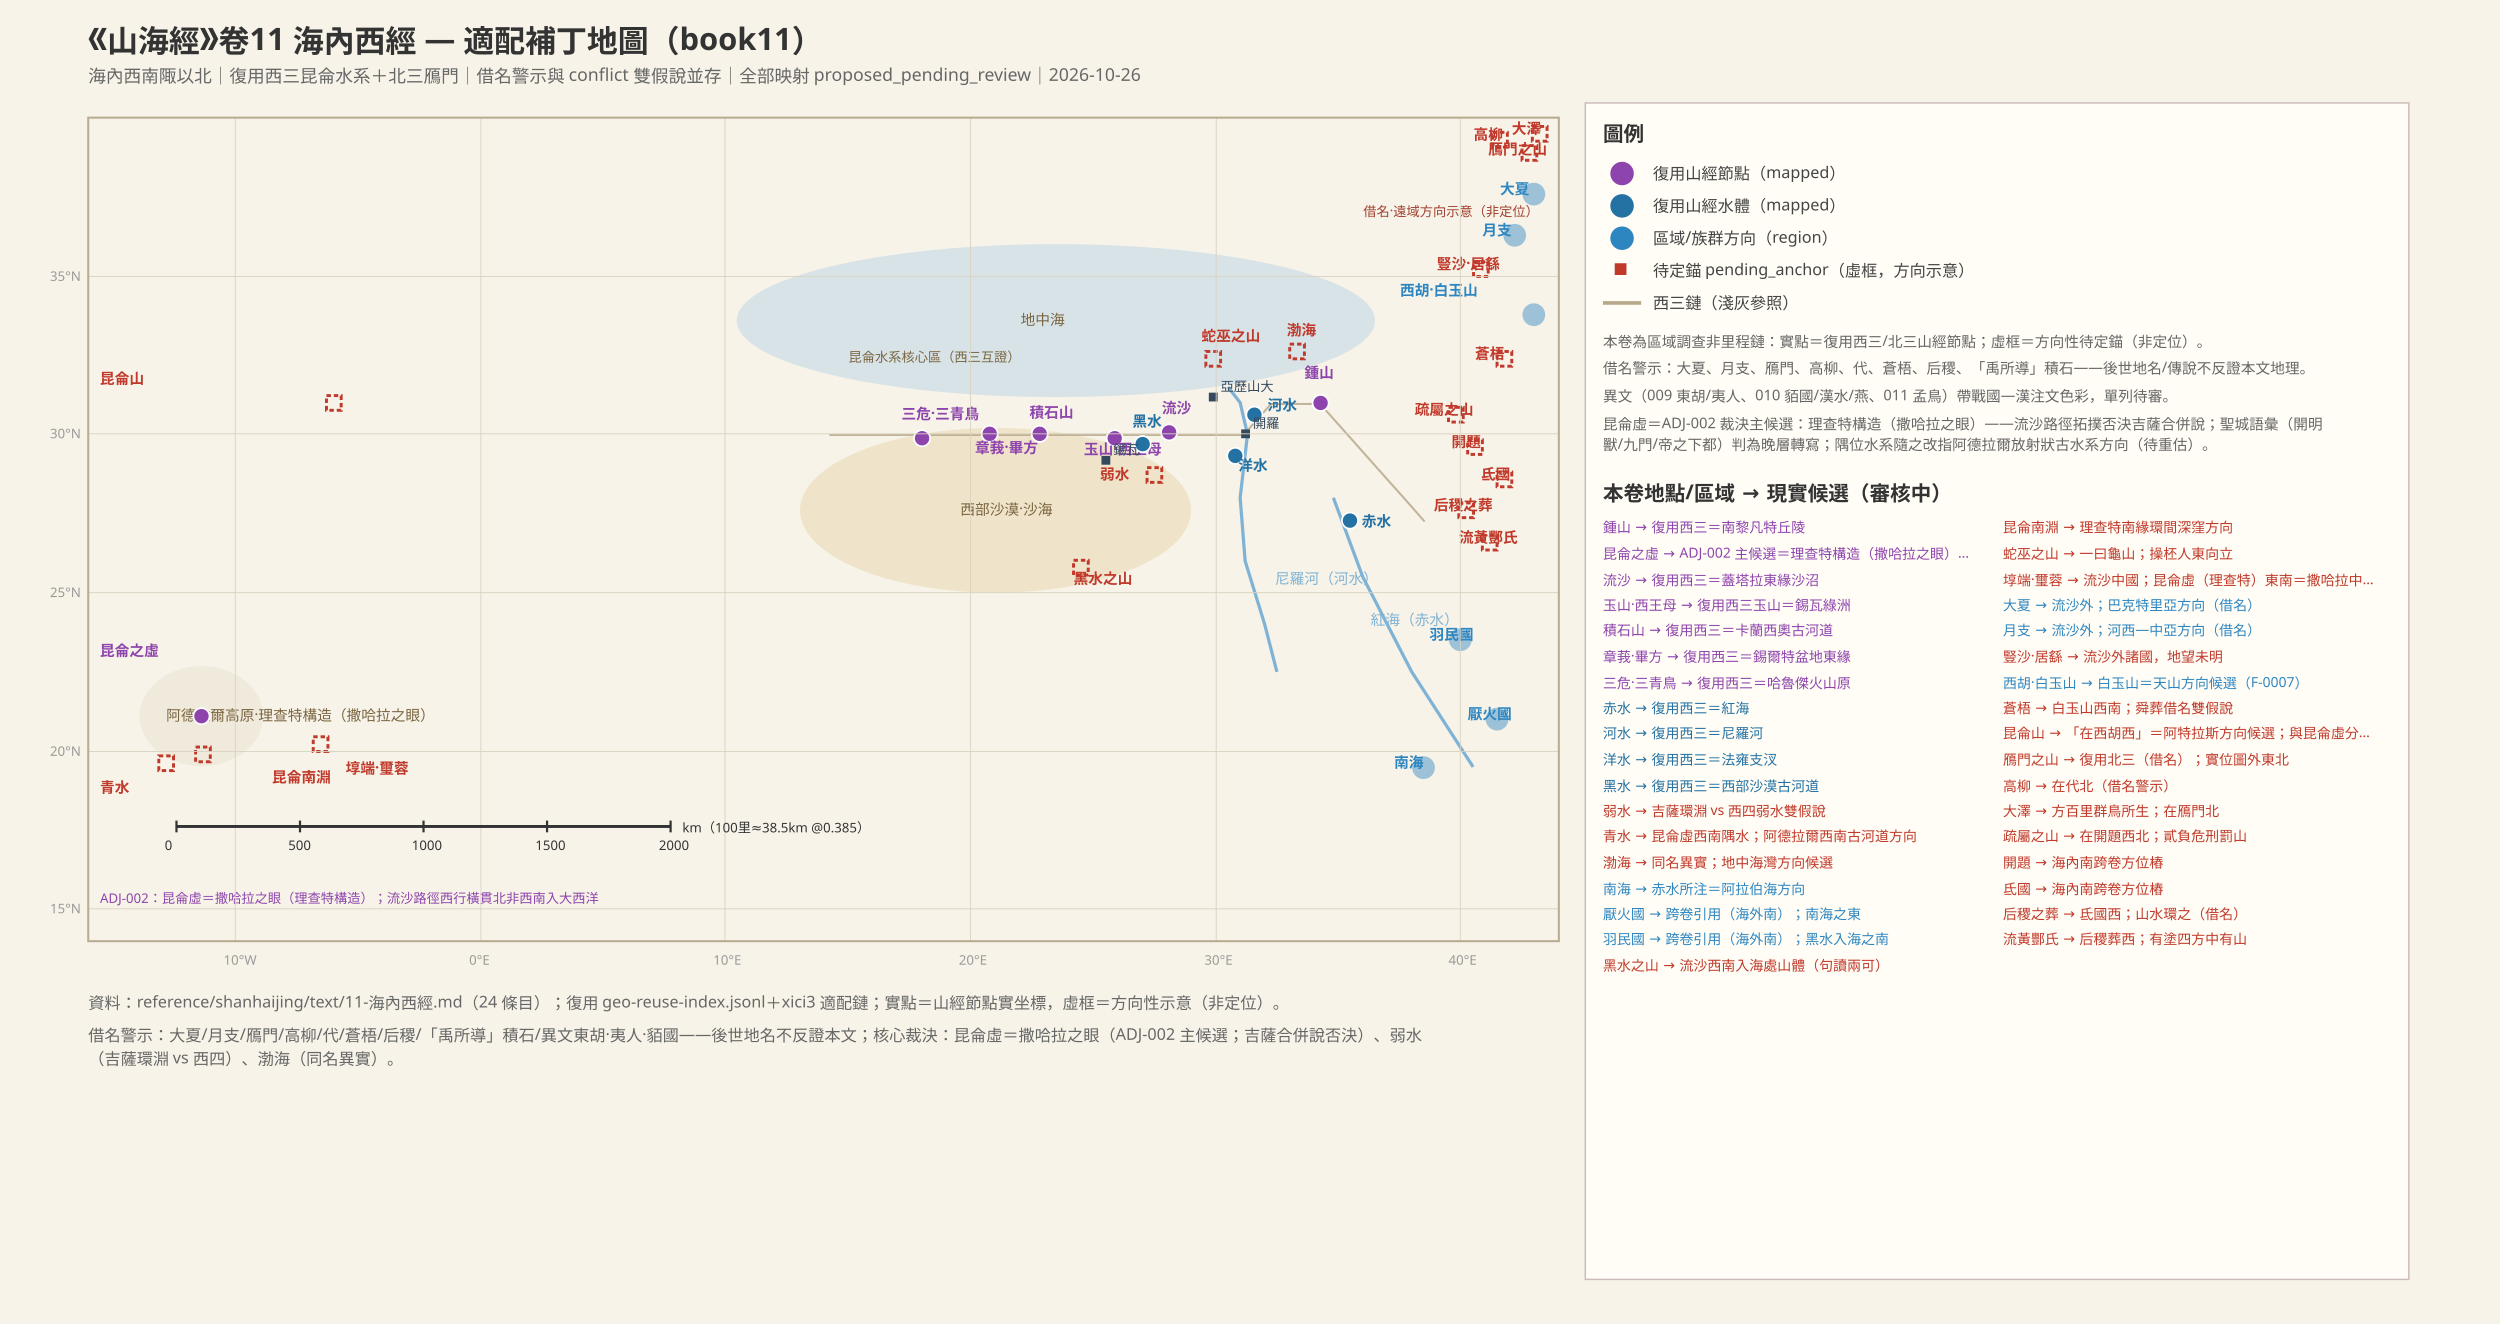
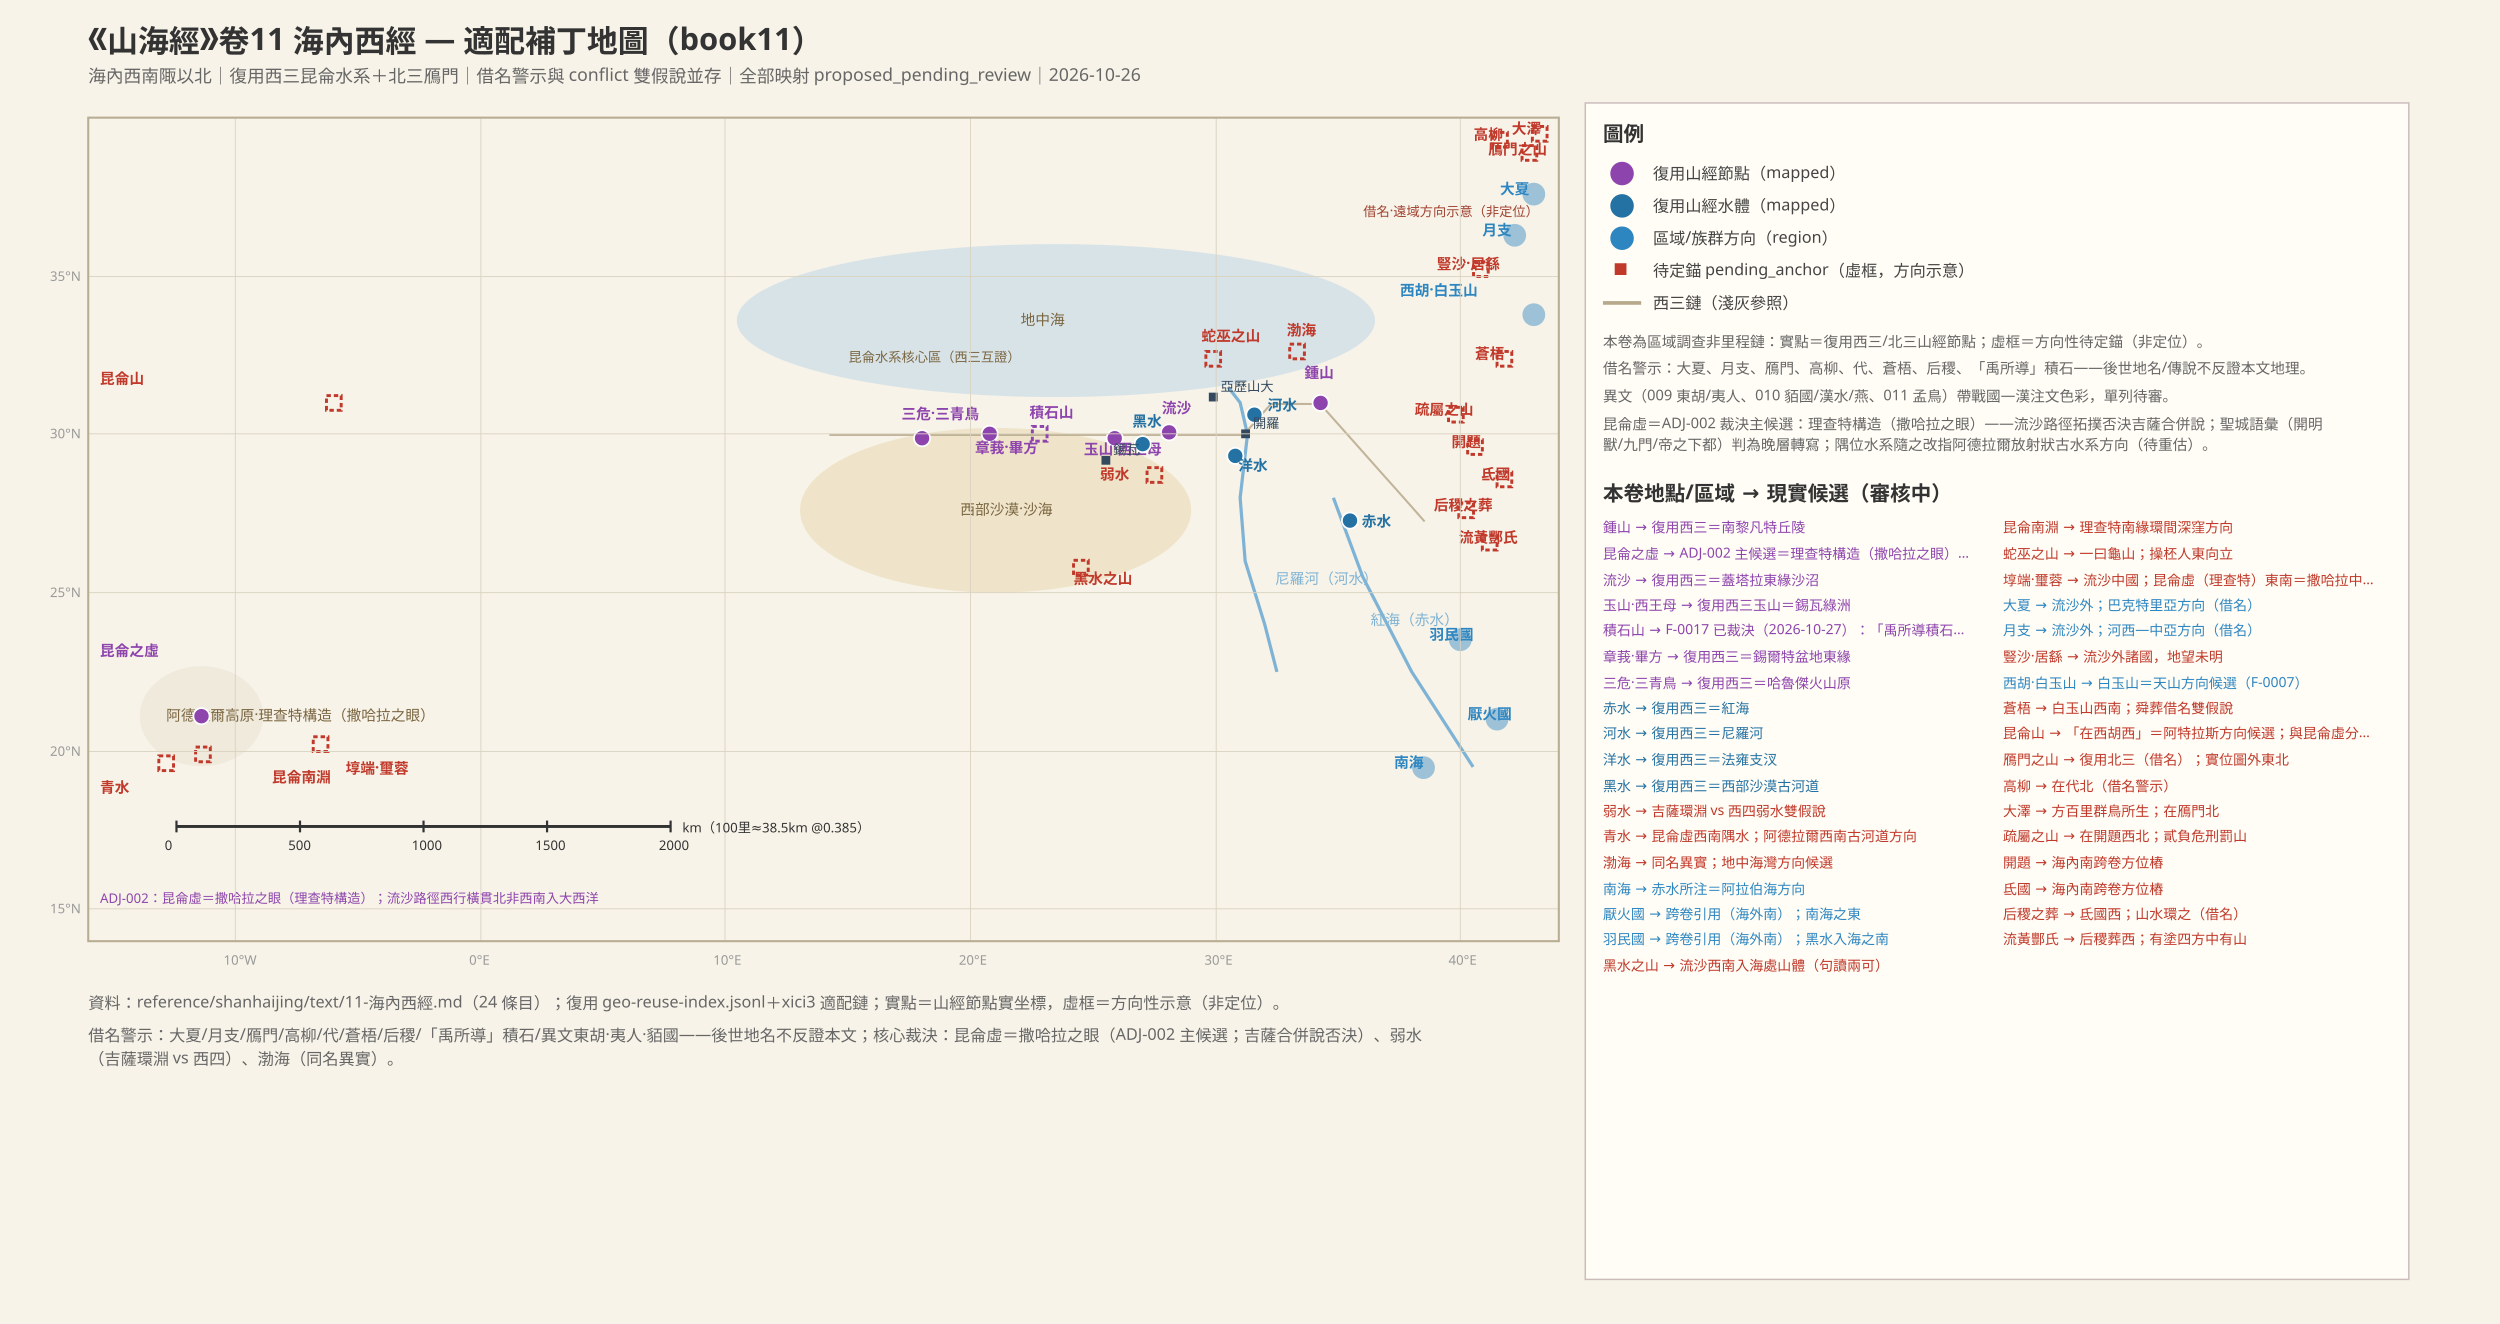
<svg xmlns="http://www.w3.org/2000/svg" width="1700" height="900" font-family="PingFang SC, Hiragino Sans GB, Microsoft YaHei, sans-serif">
  <rect width="1700" height="900" fill="#f7f3e8" />
  <clipPath id="mapclip">
    <rect x="60" y="80" width="1000" height="560" />
  </clipPath>
  <defs>
    <clipPath id="mapclip">
      <rect x="60" y="80" width="1000" height="560" />
    </clipPath>
    <pattern id="sand" width="8" height="8" patternUnits="userSpaceOnUse">
      <rect width="8" height="8" fill="#efe3c0" />
      <circle cx="2" cy="2" r="0.8" fill="#d6b96a" />
      <circle cx="6" cy="6" r="0.8" fill="#d6b96a" />
    </pattern>
  </defs>
  <text x="60" y="34" font-size="21" font-weight="bold" fill="#333">《山海經》卷11 海內西經 — 適配補丁地圖（book11）</text>
  <text x="60" y="56" font-size="12" fill="#666">海內西南陬以北｜復用西三昆侖水系＋北三鴈門｜借名警示與 conflict 雙假說並存｜全部映射 proposed_pending_review｜2026-10-26</text>
  <g clip-path="url(#mapclip)">
    <ellipse cx="718" cy="218" rx="217" ry="52" fill="#9fc5e8" opacity="0.35" />
    <text x="694" y="221" font-size="10" fill="#7a6540">地中海</text>
    <ellipse cx="677" cy="347" rx="133" ry="56" fill="#e0c98f" opacity="0.35" />
    <text x="653" y="350" font-size="10" fill="#7a6540">西部沙漠·沙海</text>
    <polyline points="848.3,295.4 843.3,338.5 846.7,381.5 860.0,424.6 868.3,456.9" fill="none" stroke="#7fb3d5" stroke-width="2.2" />
    <text x="867" y="397" font-size="10" fill="#7fb3d5">尼羅河（河水）</text>
    <polyline points="848.3,295.4 843.3,273.8 835.0,263.1" fill="none" stroke="#7fb3d5" stroke-width="2.2" />
    <polyline points="906.7,338.5 926.7,392.3 960.0,456.9 1001.7,521.5" fill="none" stroke="#7fb3d5" stroke-width="2.2" />
    <text x="932" y="425" font-size="10" fill="#7fb3d5">紅海（赤水）</text>
    <ellipse cx="137" cy="487" rx="42" ry="34" fill="#e2d9c8" opacity="0.35" />
    <text x="113" y="490" font-size="10" fill="#7a6540">阿德拉爾高原·理查特構造（撒哈拉之眼）</text>
    <polyline points="968.7,354.6 954.7,338.7 937.2,319.1 917.5,296.9 897.7,274.7 885.7,274.7 864.3,274.7 845.5,295.8 821.0,295.8 794.3,295.8 781.0,295.8 757.7,295.8 725.8,295.8 705.8,295.8 692.5,295.8 673.8,295.8 653.8,295.8 640.5,295.8 626.0,295.8 613.3,295.8 590.0,295.8 570.7,295.8 564.0,295.8" fill="none" stroke="#b7a98c" stroke-width="1.4" opacity="0.85" />
    <text x="927" y="147" font-size="9" fill="#a04030">借名·遠域方向示意（非定位）</text>
    <text x="577" y="246" font-size="9" fill="#7a6540">昆侖水系核心區（西三互證）</text>
    <text x="68" y="614" font-size="9" fill="#8e44ad">ADJ-002：昆侖虛＝撒哈拉之眼（理查特構造）；流沙路徑西行橫貫北非西南入大西洋</text>
    <circle cx="898" cy="274" r="5.5" fill="#8e44ad" stroke="#fff" stroke-width="1.2" />
    <text x="887" y="257" font-size="10" font-weight="bold" fill="#8e44ad">鍾山</text>
    <circle cx="137" cy="487" r="5.5" fill="#8e44ad" stroke="#fff" stroke-width="1.2" />
    <text x="68" y="446" font-size="10" font-weight="bold" fill="#8e44ad">昆侖之虛</text>
    <circle cx="795" cy="294" r="5.5" fill="#8e44ad" stroke="#fff" stroke-width="1.2" />
    <text x="790" y="281" font-size="10" font-weight="bold" fill="#8e44ad">流沙</text>
    <circle cx="758" cy="298" r="5.5" fill="#8e44ad" stroke="#fff" stroke-width="1.2" />
    <text x="737" y="309" font-size="10" font-weight="bold" fill="#8e44ad">玉山·西王母</text>
-     <circle cx="707" cy="295" r="5.5" fill="#8e44ad" stroke="#fff" stroke-width="1.2" />
+     <rect x="702" y="290" width="10" height="10" fill="none" stroke="#8e44ad" stroke-width="2" stroke-dasharray="3 2" />
    <text x="700" y="284" font-size="10" font-weight="bold" fill="#8e44ad">積石山</text>
    <circle cx="673" cy="295" r="5.5" fill="#8e44ad" stroke="#fff" stroke-width="1.2" />
    <text x="663" y="308" font-size="10" font-weight="bold" fill="#8e44ad">章莪·畢方</text>
    <circle cx="627" cy="298" r="5.5" fill="#8e44ad" stroke="#fff" stroke-width="1.2" />
    <text x="613" y="285" font-size="10" font-weight="bold" fill="#8e44ad">三危·三青鳥</text>
    <circle cx="918" cy="354" r="5.5" fill="#2471a3" stroke="#fff" stroke-width="1.2" />
    <text x="926" y="358" font-size="10" font-weight="bold" fill="#2471a3">赤水</text>
    <circle cx="853" cy="282" r="5.5" fill="#2471a3" stroke="#fff" stroke-width="1.2" />
    <text x="862" y="279" font-size="10" font-weight="bold" fill="#2471a3">河水</text>
    <circle cx="840" cy="310" r="5.5" fill="#2471a3" stroke="#fff" stroke-width="1.2" />
    <text x="842" y="320" font-size="10" font-weight="bold" fill="#2471a3">洋水</text>
    <circle cx="777" cy="302" r="5.5" fill="#2471a3" stroke="#fff" stroke-width="1.2" />
    <text x="770" y="290" font-size="10" font-weight="bold" fill="#2471a3">黑水</text>
    <rect x="780" y="318" width="10" height="10" fill="none" stroke="#c0392b" stroke-width="2" stroke-dasharray="3 2" />
    <text x="748" y="326" font-size="10" font-weight="bold" fill="#c0392b">弱水</text>
    <rect x="108" y="514" width="10" height="10" fill="none" stroke="#c0392b" stroke-width="2" stroke-dasharray="3 2" />
    <text x="68" y="539" font-size="10" font-weight="bold" fill="#c0392b">青水</text>
    <rect x="877" y="234" width="10" height="10" fill="none" stroke="#c0392b" stroke-width="2" stroke-dasharray="3 2" />
    <text x="875" y="228" font-size="10" font-weight="bold" fill="#c0392b">渤海</text>
    <circle cx="968" cy="522" r="7" fill="#2e86c1" opacity="0.45" stroke="#2e86c1" stroke-width="1.5" />
    <text x="948" y="522" font-size="10" font-weight="bold" fill="#2e86c1">南海</text>
    <circle cx="1018" cy="489" r="7" fill="#2e86c1" opacity="0.45" stroke="#2e86c1" stroke-width="1.5" />
    <text x="998" y="489" font-size="10" font-weight="bold" fill="#2e86c1">厭火國</text>
    <circle cx="993" cy="435" r="7" fill="#2e86c1" opacity="0.45" stroke="#2e86c1" stroke-width="1.5" />
    <text x="972" y="435" font-size="10" font-weight="bold" fill="#2e86c1">羽民國</text>
    <rect x="730" y="381" width="10" height="10" fill="none" stroke="#c0392b" stroke-width="2" stroke-dasharray="3 2" />
    <text x="730" y="397" font-size="10" font-weight="bold" fill="#c0392b">黑水之山</text>
    <rect x="133" y="508" width="10" height="10" fill="none" stroke="#c0392b" stroke-width="2" stroke-dasharray="3 2" />
    <text x="185" y="532" font-size="10" font-weight="bold" fill="#c0392b">昆侖南淵</text>
    <rect x="820" y="239" width="10" height="10" fill="none" stroke="#c0392b" stroke-width="2" stroke-dasharray="3 2" />
    <text x="817" y="232" font-size="10" font-weight="bold" fill="#c0392b">蛇巫之山</text>
    <rect x="213" y="501" width="10" height="10" fill="none" stroke="#c0392b" stroke-width="2" stroke-dasharray="3 2" />
    <text x="235" y="526" font-size="10" font-weight="bold" fill="#c0392b">埻端·璽蓉</text>
    <circle cx="1043" cy="132" r="7" fill="#2e86c1" opacity="0.45" stroke="#2e86c1" stroke-width="1.5" />
    <text x="1020" y="132" font-size="10" font-weight="bold" fill="#2e86c1">大夏</text>
    <circle cx="1030" cy="160" r="7" fill="#2e86c1" opacity="0.45" stroke="#2e86c1" stroke-width="1.5" />
    <text x="1008" y="160" font-size="10" font-weight="bold" fill="#2e86c1">月支</text>
    <rect x="1002" y="178" width="10" height="10" fill="none" stroke="#c0392b" stroke-width="2" stroke-dasharray="3 2" />
    <text x="977" y="183" font-size="10" font-weight="bold" fill="#c0392b">豎沙·居繇</text>
    <circle cx="1043" cy="214" r="7" fill="#2e86c1" opacity="0.45" stroke="#2e86c1" stroke-width="1.5" />
    <text x="952" y="201" font-size="10" font-weight="bold" fill="#2e86c1">西胡·白玉山</text>
    <rect x="1018" y="239" width="10" height="10" fill="none" stroke="#c0392b" stroke-width="2" stroke-dasharray="3 2" />
    <text x="1003" y="244" font-size="10" font-weight="bold" fill="#c0392b">蒼梧</text>
    <rect x="222" y="269" width="10" height="10" fill="none" stroke="#c0392b" stroke-width="2" stroke-dasharray="3 2" />
    <text x="68" y="261" font-size="10" font-weight="bold" fill="#c0392b">昆侖山</text>
    <rect x="1035" y="99" width="10" height="10" fill="none" stroke="#c0392b" stroke-width="2" stroke-dasharray="3 2" />
    <text x="1012" y="105" font-size="10" font-weight="bold" fill="#c0392b">鴈門之山</text>
    <rect x="1015" y="90" width="10" height="10" fill="none" stroke="#c0392b" stroke-width="2" stroke-dasharray="3 2" />
    <text x="1002" y="95" font-size="10" font-weight="bold" fill="#c0392b">高柳</text>
    <rect x="1042" y="86" width="10" height="10" fill="none" stroke="#c0392b" stroke-width="2" stroke-dasharray="3 2" />
    <text x="1028" y="91" font-size="10" font-weight="bold" fill="#c0392b">大澤</text>
    <rect x="985" y="277" width="10" height="10" fill="none" stroke="#c0392b" stroke-width="2" stroke-dasharray="3 2" />
    <text x="962" y="282" font-size="10" font-weight="bold" fill="#c0392b">疏屬之山</text>
    <rect x="998" y="299" width="10" height="10" fill="none" stroke="#c0392b" stroke-width="2" stroke-dasharray="3 2" />
    <text x="987" y="304" font-size="10" font-weight="bold" fill="#c0392b">開題</text>
    <rect x="1018" y="321" width="10" height="10" fill="none" stroke="#c0392b" stroke-width="2" stroke-dasharray="3 2" />
    <text x="1007" y="326" font-size="10" font-weight="bold" fill="#c0392b">氐國</text>
    <rect x="992" y="342" width="10" height="10" fill="none" stroke="#c0392b" stroke-width="2" stroke-dasharray="3 2" />
    <text x="975" y="347" font-size="10" font-weight="bold" fill="#c0392b">后稷之葬</text>
    <rect x="1008" y="364" width="10" height="10" fill="none" stroke="#c0392b" stroke-width="2" stroke-dasharray="3 2" />
    <text x="992" y="369" font-size="10" font-weight="bold" fill="#c0392b">流黃酆氏</text>
    <rect x="844" y="292" width="6" height="6" fill="#34495e" />
    <text x="852" y="291" font-size="9" fill="#34495e">開羅</text>
    <rect x="822" y="267" width="6" height="6" fill="#34495e" />
    <text x="830" y="266" font-size="9" fill="#34495e">亞歷山大</text>
    <rect x="749" y="310" width="6" height="6" fill="#34495e" />
    <text x="757" y="309" font-size="9" fill="#34495e">錫瓦</text>
  </g>
  <line x1="160" y1="640" x2="160" y2="80" stroke="#d9d2c0" stroke-width="0.6" />
  <text x="152" y="656" font-size="9" fill="#999">10°W</text>
  <line x1="327" y1="640" x2="327" y2="80" stroke="#d9d2c0" stroke-width="0.6" />
  <text x="319" y="656" font-size="9" fill="#999">0°E</text>
  <line x1="493" y1="640" x2="493" y2="80" stroke="#d9d2c0" stroke-width="0.6" />
  <text x="485" y="656" font-size="9" fill="#999">10°E</text>
  <line x1="660" y1="640" x2="660" y2="80" stroke="#d9d2c0" stroke-width="0.6" />
  <text x="652" y="656" font-size="9" fill="#999">20°E</text>
  <line x1="827" y1="640" x2="827" y2="80" stroke="#d9d2c0" stroke-width="0.6" />
  <text x="819" y="656" font-size="9" fill="#999">30°E</text>
  <line x1="993" y1="640" x2="993" y2="80" stroke="#d9d2c0" stroke-width="0.6" />
  <text x="985" y="656" font-size="9" fill="#999">40°E</text>
  <line x1="60" y1="618" x2="1060" y2="618" stroke="#d9d2c0" stroke-width="0.6" />
  <text x="34" y="621" font-size="9" fill="#999">15°N</text>
  <line x1="60" y1="511" x2="1060" y2="511" stroke="#d9d2c0" stroke-width="0.6" />
  <text x="34" y="514" font-size="9" fill="#999">20°N</text>
  <line x1="60" y1="403" x2="1060" y2="403" stroke="#d9d2c0" stroke-width="0.6" />
  <text x="34" y="406" font-size="9" fill="#999">25°N</text>
  <line x1="60" y1="295" x2="1060" y2="295" stroke="#d9d2c0" stroke-width="0.6" />
  <text x="34" y="298" font-size="9" fill="#999">30°N</text>
  <line x1="60" y1="188" x2="1060" y2="188" stroke="#d9d2c0" stroke-width="0.6" />
  <text x="34" y="191" font-size="9" fill="#999">35°N</text>
  <rect x="60" y="80" width="1000" height="560" fill="none" stroke="#b8ad92" stroke-width="1.4" />
  <line x1="120" y1="562" x2="456" y2="562" stroke="#333" stroke-width="2" />
  <line x1="120" y1="558" x2="120" y2="566" stroke="#333" stroke-width="1.5" />
  <text x="112" y="578" font-size="9" fill="#333">0</text>
  <line x1="204" y1="558" x2="204" y2="566" stroke="#333" stroke-width="1.5" />
  <text x="196" y="578" font-size="9" fill="#333">500</text>
  <line x1="288" y1="558" x2="288" y2="566" stroke="#333" stroke-width="1.5" />
  <text x="280" y="578" font-size="9" fill="#333">1000</text>
  <line x1="372" y1="558" x2="372" y2="566" stroke="#333" stroke-width="1.5" />
  <text x="364" y="578" font-size="9" fill="#333">1500</text>
  <line x1="456" y1="558" x2="456" y2="566" stroke="#333" stroke-width="1.5" />
  <text x="448" y="578" font-size="9" fill="#333">2000</text>
  <text x="464" y="566" font-size="9" fill="#333">km（100里≈38.5km @0.385）</text>
  <rect x="1078" y="70" width="560" height="800" fill="#fffdf5" stroke="#cbb" />
  <text x="1090" y="96" font-size="14" font-weight="bold" fill="#333">圖例</text>
  <circle cx="1103" cy="118" r="8" fill="#8e44ad" />
  <text x="1124" y="122" font-size="11" fill="#444">復用山經節點（mapped）</text>
  <circle cx="1103" cy="140" r="8" fill="#2471a3" />
  <text x="1124" y="144" font-size="11" fill="#444">復用山經水體（mapped）</text>
  <circle cx="1103" cy="162" r="8" fill="#2e86c1" />
  <text x="1124" y="166" font-size="11" fill="#444">區域/族群方向（region）</text>
  <rect x="1098" y="179" width="8" height="8" fill="#c0392b" />
  <text x="1124" y="188" font-size="11" fill="#444">待定錨 pending_anchor（虛框，方向示意）</text>
  <line x1="1090" y1="206" x2="1116" y2="206" stroke="#b7a98c" stroke-width="2.5" />
  <text x="1124" y="210" font-size="11" fill="#444">西三鏈（淺灰參照）</text>
  <text x="1090" y="236" font-size="10" fill="#666">本卷為區域調查非里程鏈：實點＝復用西三/北三山經節點；虛框＝方向性待定錨（非定位）。</text>
  <text x="1090" y="254" font-size="10" fill="#666">借名警示：大夏、月支、鴈門、高柳、代、蒼梧、后稷、「禹所導」積石——後世地名/傳說不反證本文地理。</text>
  <text x="1090" y="273" font-size="10" fill="#666">異文（009 東胡/夷人、010 貊國/漢水/燕、011 孟鳥）帶戰國—漢注文色彩，單列待審。</text>
  <text x="1090" y="292" font-size="10" fill="#666">昆侖虛＝ADJ-002 裁決主候選：理查特構造（撒哈拉之眼）——流沙路徑拓撲否決吉薩合併說；聖城語彙（開明</text>
  <text x="1090" y="306" font-size="10" fill="#666">獸/九門/帝之下都）判為晚層轉寫；隅位水系隨之改指阿德拉爾放射狀古水系方向（待重估）。</text>
  <text x="1090" y="340.5" font-size="14" font-weight="bold" fill="#333">本卷地點/區域 → 現實候選（審核中）</text>
  <text x="1090" y="362" font-size="9.5" fill="#8e44ad">鍾山 → 復用西三＝南黎凡特丘陵</text>
  <text x="1090" y="380" font-size="9.5" fill="#8e44ad">昆侖之虛 → ADJ-002 主候選＝理查特構造（撒哈拉之眼）…</text>
  <text x="1090" y="398" font-size="9.5" fill="#8e44ad">流沙 → 復用西三＝蓋塔拉東緣沙沼</text>
  <text x="1090" y="415" font-size="9.5" fill="#8e44ad">玉山·西王母 → 復用西三玉山＝錫瓦綠洲</text>
-   <text x="1090" y="432" font-size="9.5" fill="#8e44ad">積石山 → 復用西三＝卡蘭西奧古河道</text>
+   <text x="1090" y="432" font-size="9.5" fill="#8e44ad">積石山 → F-0017 已裁決（2026-10-27）：「禹所導積石…</text>
  <text x="1090" y="450" font-size="9.5" fill="#8e44ad">章莪·畢方 → 復用西三＝錫爾特盆地東緣</text>
  <text x="1090" y="468" font-size="9.5" fill="#8e44ad">三危·三青鳥 → 復用西三＝哈魯傑火山原</text>
  <text x="1090" y="485" font-size="9.5" fill="#2471a3">赤水 → 復用西三＝紅海</text>
  <text x="1090" y="502" font-size="9.5" fill="#2471a3">河水 → 復用西三＝尼羅河</text>
  <text x="1090" y="520" font-size="9.5" fill="#2471a3">洋水 → 復用西三＝法雍支汊</text>
  <text x="1090" y="538" font-size="9.5" fill="#2471a3">黑水 → 復用西三＝西部沙漠古河道</text>
  <text x="1090" y="555" font-size="9.5" fill="#c0392b">弱水 → 吉薩環淵 vs 西四弱水雙假說</text>
  <text x="1090" y="572" font-size="9.5" fill="#c0392b">青水 → 昆侖虛西南隅水；阿德拉爾西南古河道方向</text>
  <text x="1090" y="590" font-size="9.5" fill="#c0392b">渤海 → 同名異實；地中海灣方向候選</text>
  <text x="1090" y="608" font-size="9.5" fill="#2e86c1">南海 → 赤水所注＝阿拉伯海方向</text>
  <text x="1090" y="625" font-size="9.5" fill="#2e86c1">厭火國 → 跨卷引用（海外南）；南海之東</text>
  <text x="1090" y="642" font-size="9.5" fill="#2e86c1">羽民國 → 跨卷引用（海外南）；黑水入海之南</text>
  <text x="1090" y="660" font-size="9.5" fill="#c0392b">黑水之山 → 流沙西南入海處山體（句讀兩可）</text>
  <text x="1362" y="362" font-size="9.5" fill="#c0392b">昆侖南淵 → 理查特南緣環間深窪方向</text>
  <text x="1362" y="380" font-size="9.5" fill="#c0392b">蛇巫之山 → 一曰龜山；操柸人東向立</text>
  <text x="1362" y="398" font-size="9.5" fill="#c0392b">埻端·璽蓉 → 流沙中國；昆侖虛（理查特）東南＝撒哈拉中…</text>
  <text x="1362" y="415" font-size="9.5" fill="#2e86c1">大夏 → 流沙外；巴克特里亞方向（借名）</text>
  <text x="1362" y="432" font-size="9.5" fill="#2e86c1">月支 → 流沙外；河西—中亞方向（借名）</text>
  <text x="1362" y="450" font-size="9.5" fill="#c0392b">豎沙·居繇 → 流沙外諸國，地望未明</text>
  <text x="1362" y="468" font-size="9.5" fill="#2e86c1">西胡·白玉山 → 白玉山＝天山方向候選（F-0007）</text>
  <text x="1362" y="485" font-size="9.5" fill="#c0392b">蒼梧 → 白玉山西南；舜葬借名雙假說</text>
  <text x="1362" y="502" font-size="9.5" fill="#c0392b">昆侖山 → 「在西胡西」＝阿特拉斯方向候選；與昆侖虛分…</text>
  <text x="1362" y="520" font-size="9.5" fill="#c0392b">鴈門之山 → 復用北三（借名）；實位圖外東北</text>
  <text x="1362" y="538" font-size="9.5" fill="#c0392b">高柳 → 在代北（借名警示）</text>
  <text x="1362" y="555" font-size="9.5" fill="#c0392b">大澤 → 方百里群鳥所生；在鴈門北</text>
  <text x="1362" y="572" font-size="9.5" fill="#c0392b">疏屬之山 → 在開題西北；貳負危刑罰山</text>
  <text x="1362" y="590" font-size="9.5" fill="#c0392b">開題 → 海內南跨卷方位樁</text>
  <text x="1362" y="608" font-size="9.5" fill="#c0392b">氐國 → 海內南跨卷方位樁</text>
  <text x="1362" y="625" font-size="9.5" fill="#c0392b">后稷之葬 → 氐國西；山水環之（借名）</text>
  <text x="1362" y="642" font-size="9.5" fill="#c0392b">流黃酆氏 → 后稷葬西；有塗四方中有山</text>
  <text x="60" y="686" font-size="11" fill="#666">資料：reference/shanhaijing/text/11-海內西經.md（24 條目）；復用 geo-reuse-index.jsonl＋xici3 適配鏈；實點＝山經節點實坐標，虛框＝方向性示意（非定位）。</text>
  <text x="60" y="708" font-size="11" fill="#666">借名警示：大夏/月支/鴈門/高柳/代/蒼梧/后稷/「禹所導」積石/異文東胡·夷人·貊國——後世地名不反證本文；核心裁決：昆侖虛＝撒哈拉之眼（ADJ-002 主候選；吉薩合併說否決）、弱水</text>
  <text x="60" y="724" font-size="11" fill="#666">（吉薩環淵 vs 西四）、渤海（同名異實）。</text>
</svg>
